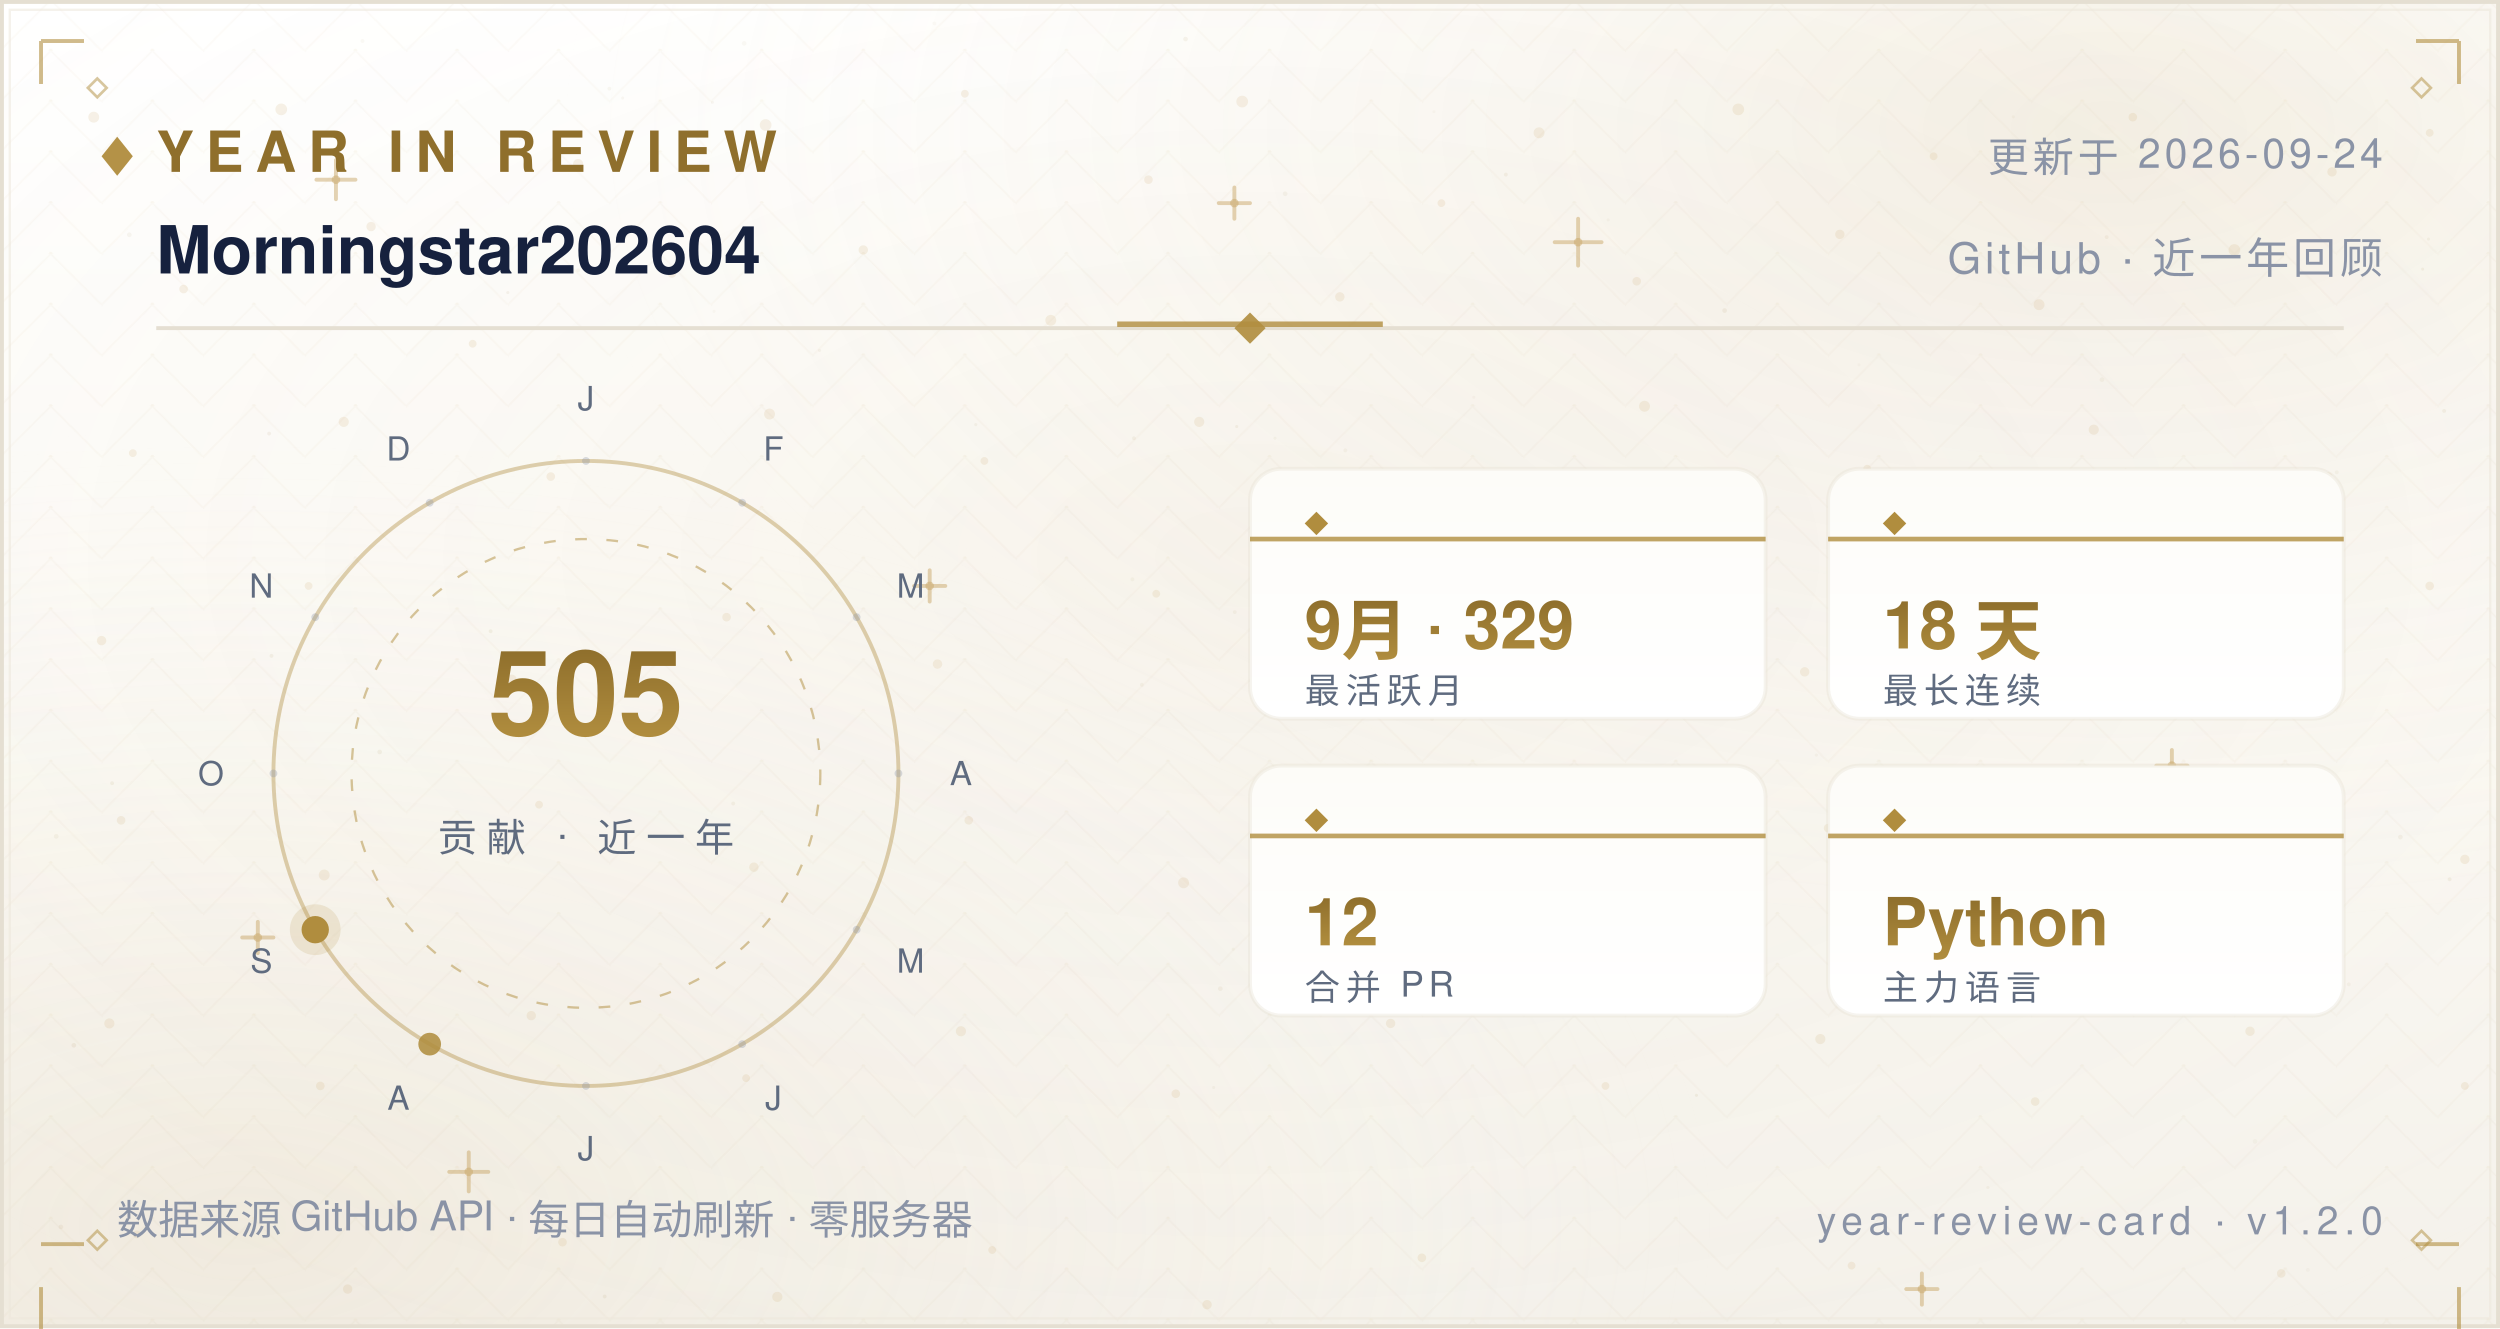
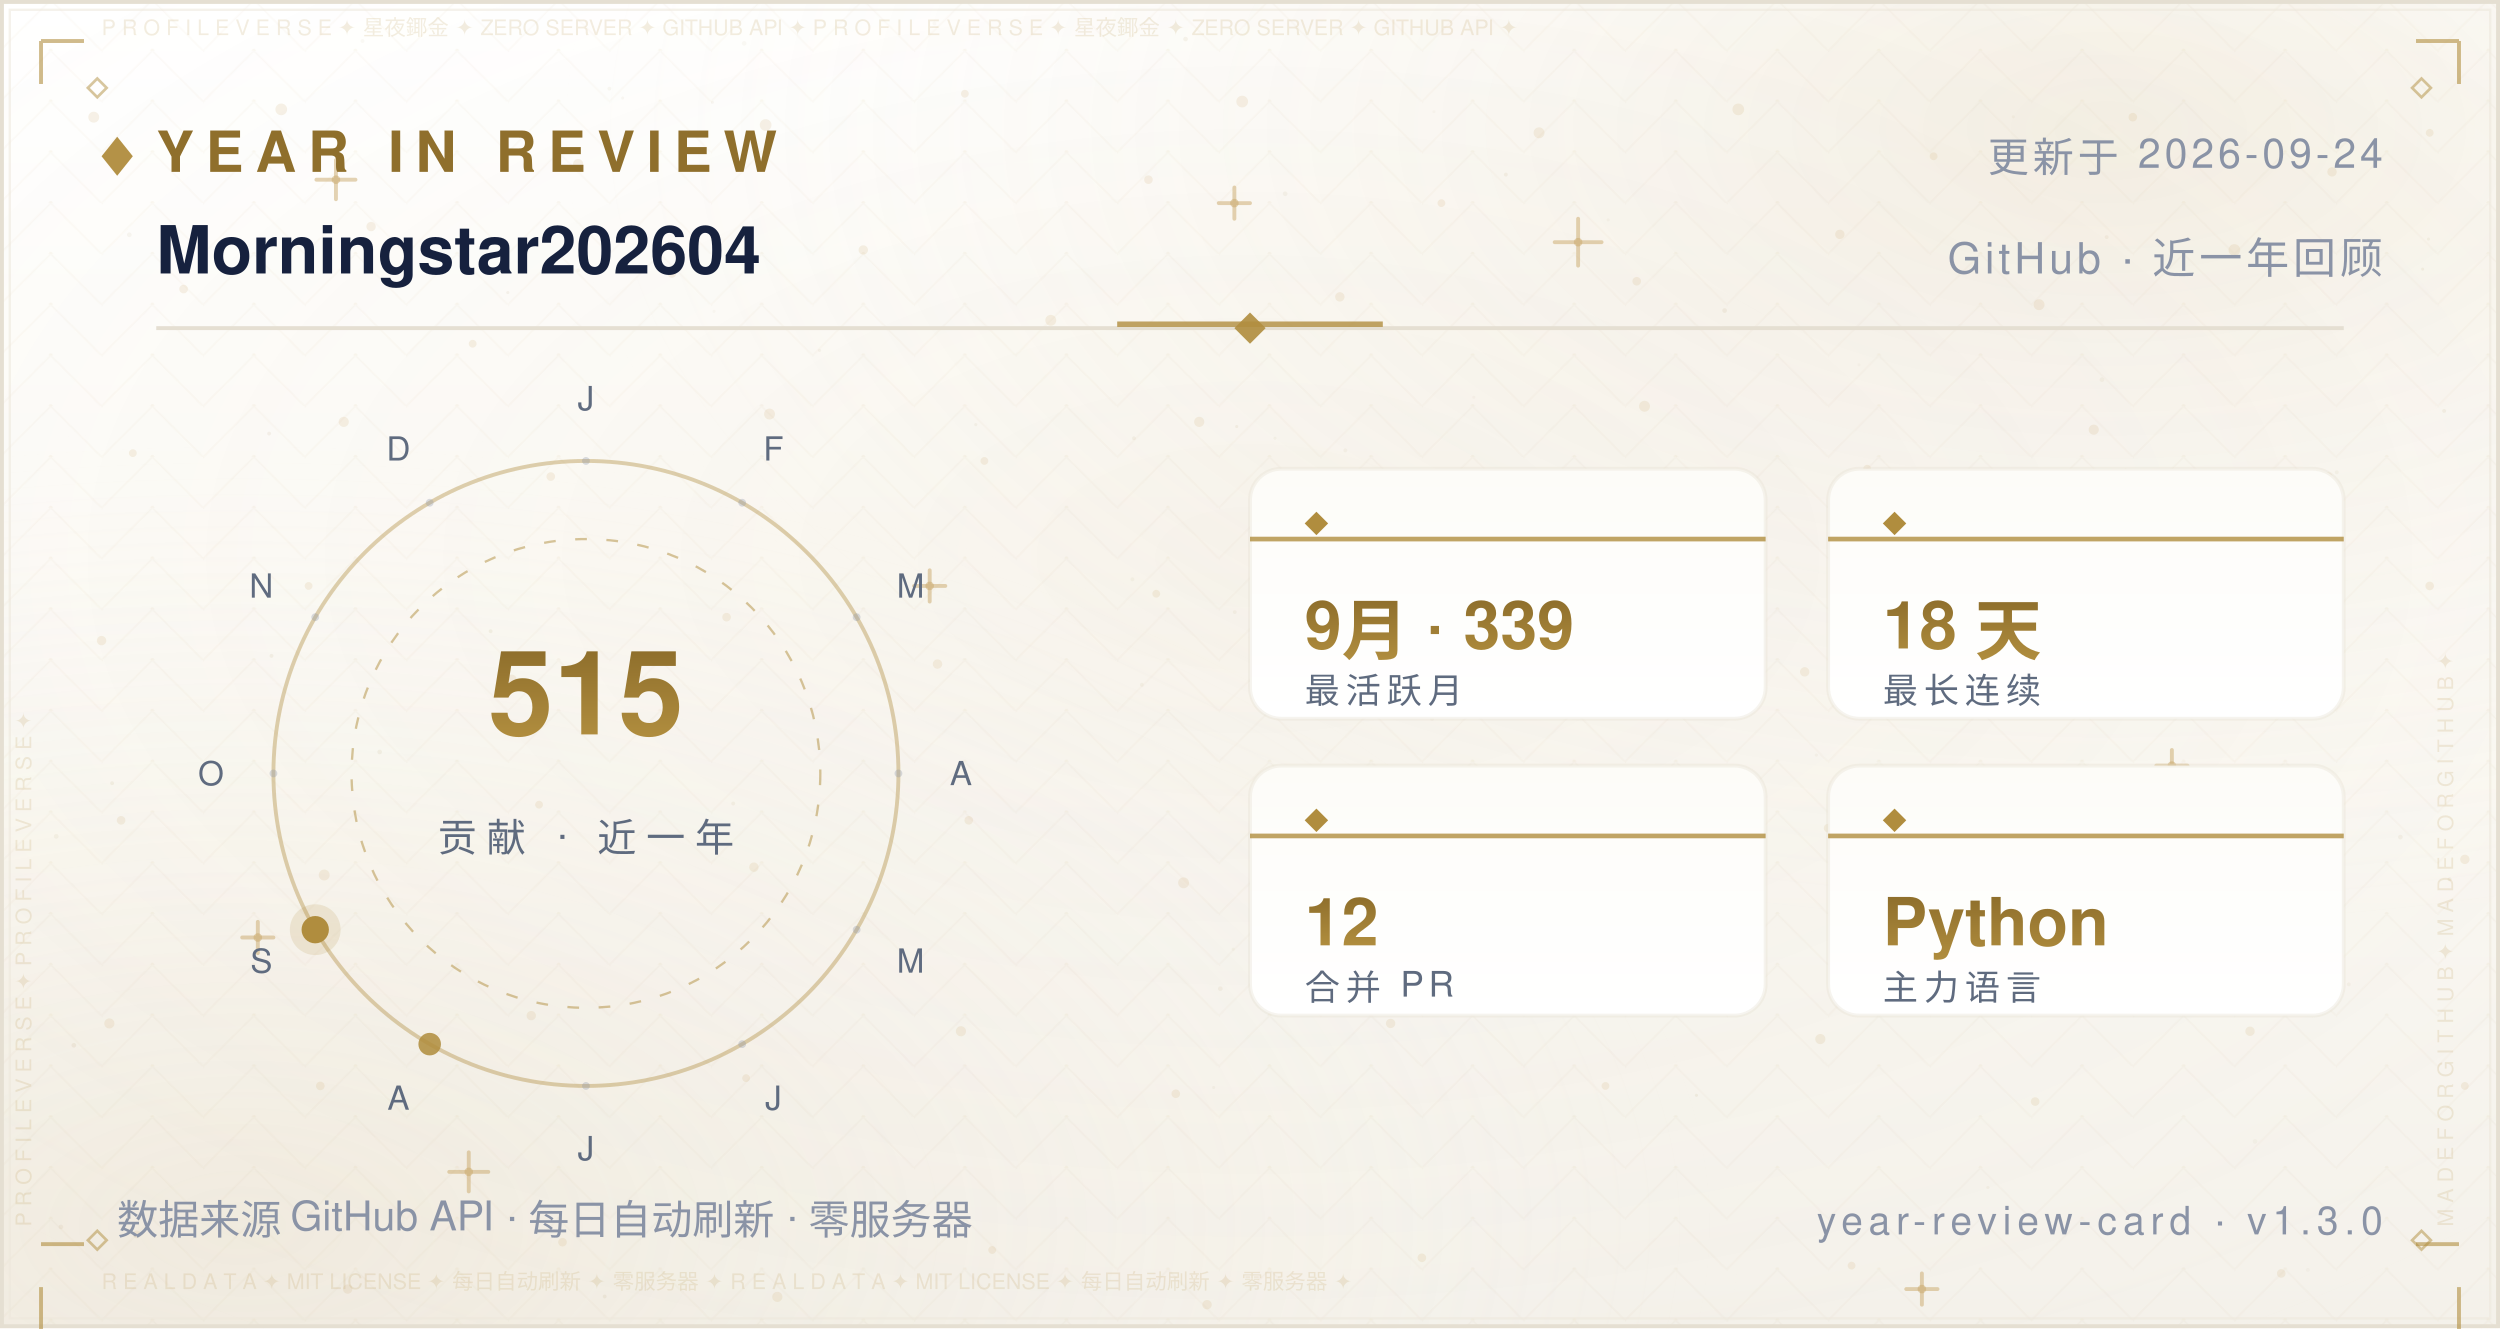
<svg xmlns="http://www.w3.org/2000/svg" width="640" height="340" viewBox="0 0 640 340" role="img" aria-label="Year in Review — Morningstar202604">
  <defs>
    <linearGradient id="bg" x1="0" y1="0" x2="0" y2="1">
      <stop offset="0" stop-color="#FFFFFF" />
      <stop offset="0.5" stop-color="#FBF9F4" />
      <stop offset="1" stop-color="#F4F1EA" />
    </linearGradient>
    <radialGradient id="nebG" cx="0.84" cy="0.10" r="0.62">
      <stop offset="0" stop-color="#B08D3E" stop-opacity="0.14" />
      <stop offset="1" stop-color="#FFFFFF" stop-opacity="0" />
    </radialGradient>
    <radialGradient id="nebB" cx="0.10" cy="0.92" r="0.60">
      <stop offset="0" stop-color="#DCCBA8" stop-opacity="0.2" />
      <stop offset="1" stop-color="#FFFFFF" stop-opacity="0" />
    </radialGradient>
    <radialGradient id="glow" cx="0.5" cy="0.42" r="0.72">
      <stop offset="0" stop-color="#B08D3E" stop-opacity="0.06" />
      <stop offset="1" stop-color="#FFFFFF" stop-opacity="0" />
    </radialGradient>
    <pattern id="fil1" width="26.0" height="13.0" patternUnits="userSpaceOnUse">
      <path d="M13.0 0 L26.0 13.0 L13.0 26.0 L0 13.0 Z" fill="none" stroke="#B08D3E" stroke-width="0.5" opacity="0.035" />
      <circle cx="13.0" cy="13.0" r="0.55" fill="#B08D3E" opacity="0.056" />
      <circle cx="0" cy="0" r="0.35" fill="#B08D3E" opacity="0.035" />
    </pattern>
  </defs>
  <rect width="640" height="340" fill="url(#bg)" />
  <rect width="640" height="340" fill="url(#nebG)" />
  <rect width="640" height="340" fill="url(#nebB)" />
  <rect width="640" height="340" fill="url(#glow)" />
  <rect width="640" height="340" fill="url(#fil1)" />
  <circle cx="24" cy="30" r="1.4" fill="#C9A86A" opacity="0.16" />
  <circle cx="47" cy="74" r="1.1" fill="#C9A86A" opacity="0.16" />
  <circle cx="72" cy="28" r="1.5" fill="#C9A86A" opacity="0.16" />
  <circle cx="95" cy="58" r="1.2" fill="#C9A86A" opacity="0.16" />
  <circle cx="121" cy="88" r="1" fill="#C9A86A" opacity="0.16" />
  <circle cx="148" cy="42" r="1.3" fill="#C9A86A" opacity="0.16" />
  <circle cx="172" cy="70" r="1.1" fill="#C9A86A" opacity="0.16" />
  <circle cx="196" cy="32" r="1.5" fill="#C9A86A" opacity="0.16" />
  <circle cx="221" cy="64" r="1.2" fill="#C9A86A" opacity="0.16" />
  <circle cx="247" cy="24" r="1" fill="#C9A86A" opacity="0.16" />
  <circle cx="269" cy="82" r="1.4" fill="#C9A86A" opacity="0.16" />
  <circle cx="294" cy="46" r="1.1" fill="#C9A86A" opacity="0.16" />
  <circle cx="318" cy="26" r="1.5" fill="#C9A86A" opacity="0.16" />
  <circle cx="343" cy="76" r="1.2" fill="#C9A86A" opacity="0.16" />
  <circle cx="369" cy="52" r="1" fill="#C9A86A" opacity="0.16" />
  <circle cx="394" cy="34" r="1.4" fill="#C9A86A" opacity="0.16" />
  <circle cx="419" cy="72" r="1.1" fill="#C9A86A" opacity="0.16" />
  <circle cx="445" cy="28" r="1.5" fill="#C9A86A" opacity="0.16" />
  <circle cx="471" cy="60" r="1.2" fill="#C9A86A" opacity="0.16" />
  <circle cx="495" cy="40" r="1" fill="#C9A86A" opacity="0.16" />
  <circle cx="522" cy="78" r="1.4" fill="#C9A86A" opacity="0.16" />
  <circle cx="546" cy="30" r="1.1" fill="#C9A86A" opacity="0.16" />
  <circle cx="572" cy="64" r="1.5" fill="#C9A86A" opacity="0.16" />
  <circle cx="597" cy="44" r="1.2" fill="#C9A86A" opacity="0.16" />
  <circle cx="622" cy="34" r="1" fill="#C9A86A" opacity="0.16" />
  <circle cx="34" cy="116" r="1" fill="#C9A86A" opacity="0.16" />
  <circle cx="88" cy="108" r="1.3" fill="#C9A86A" opacity="0.16" />
  <circle cx="141" cy="122" r="1.1" fill="#C9A86A" opacity="0.16" />
  <circle cx="197" cy="106" r="1.4" fill="#C9A86A" opacity="0.16" />
  <circle cx="252" cy="118" r="1" fill="#C9A86A" opacity="0.16" />
  <circle cx="307" cy="108" r="1.3" fill="#C9A86A" opacity="0.16" />
  <circle cx="364" cy="124" r="1.1" fill="#C9A86A" opacity="0.16" />
  <circle cx="421" cy="104" r="1.4" fill="#C9A86A" opacity="0.16" />
  <circle cx="478" cy="120" r="1" fill="#C9A86A" opacity="0.16" />
  <circle cx="536" cy="110" r="1.3" fill="#C9A86A" opacity="0.16" />
  <circle cx="596" cy="122" r="1.1" fill="#C9A86A" opacity="0.16" />
  <circle cx="26" cy="164" r="1.2" fill="#C9A86A" opacity="0.16" />
  <circle cx="79" cy="150" r="1" fill="#C9A86A" opacity="0.16" />
  <circle cx="131" cy="174" r="1.3" fill="#C9A86A" opacity="0.16" />
  <circle cx="186" cy="158" r="1.1" fill="#C9A86A" opacity="0.16" />
  <circle cx="240" cy="170" r="1.2" fill="#C9A86A" opacity="0.16" />
  <circle cx="296" cy="152" r="1" fill="#C9A86A" opacity="0.16" />
  <circle cx="351" cy="176" r="1.3" fill="#C9A86A" opacity="0.16" />
  <circle cx="406" cy="162" r="1.1" fill="#C9A86A" opacity="0.16" />
  <circle cx="462" cy="172" r="1.2" fill="#C9A86A" opacity="0.16" />
  <circle cx="518" cy="156" r="1" fill="#C9A86A" opacity="0.16" />
  <circle cx="574" cy="168" r="1.3" fill="#C9A86A" opacity="0.16" />
  <circle cx="622" cy="150" r="1.1" fill="#C9A86A" opacity="0.16" />
  <circle cx="31" cy="210" r="1.1" fill="#C9A86A" opacity="0.16" />
  <circle cx="83" cy="224" r="1.4" fill="#C9A86A" opacity="0.16" />
  <circle cx="138" cy="206" r="1" fill="#C9A86A" opacity="0.16" />
  <circle cx="193" cy="222" r="1.2" fill="#C9A86A" opacity="0.16" />
  <circle cx="248" cy="210" r="1.1" fill="#C9A86A" opacity="0.16" />
  <circle cx="303" cy="226" r="1.4" fill="#C9A86A" opacity="0.16" />
  <circle cx="358" cy="208" r="1" fill="#C9A86A" opacity="0.16" />
  <circle cx="413" cy="224" r="1.2" fill="#C9A86A" opacity="0.16" />
  <circle cx="468" cy="212" r="1.1" fill="#C9A86A" opacity="0.16" />
  <circle cx="524" cy="228" r="1.4" fill="#C9A86A" opacity="0.16" />
  <circle cx="578" cy="214" r="1" fill="#C9A86A" opacity="0.16" />
  <circle cx="631" cy="220" r="1.2" fill="#C9A86A" opacity="0.16" />
  <circle cx="28" cy="262" r="1.3" fill="#C9A86A" opacity="0.16" />
  <circle cx="82" cy="278" r="1.1" fill="#C9A86A" opacity="0.16" />
  <circle cx="136" cy="260" r="1.2" fill="#C9A86A" opacity="0.16" />
  <circle cx="191" cy="276" r="1" fill="#C9A86A" opacity="0.16" />
  <circle cx="246" cy="264" r="1.3" fill="#C9A86A" opacity="0.16" />
  <circle cx="301" cy="280" r="1.1" fill="#C9A86A" opacity="0.16" />
  <circle cx="356" cy="262" r="1.2" fill="#C9A86A" opacity="0.16" />
  <circle cx="411" cy="278" r="1" fill="#C9A86A" opacity="0.16" />
  <circle cx="466" cy="266" r="1.3" fill="#C9A86A" opacity="0.16" />
  <circle cx="521" cy="282" r="1.1" fill="#C9A86A" opacity="0.16" />
  <circle cx="576" cy="264" r="1.2" fill="#C9A86A" opacity="0.16" />
  <circle cx="631" cy="278" r="1" fill="#C9A86A" opacity="0.16" />
  <circle cx="35" cy="316" r="1" fill="#C9A86A" opacity="0.16" />
  <circle cx="89" cy="330" r="1.2" fill="#C9A86A" opacity="0.16" />
  <circle cx="144" cy="318" r="1.1" fill="#C9A86A" opacity="0.16" />
  <circle cx="199" cy="332" r="1.3" fill="#C9A86A" opacity="0.16" />
  <circle cx="254" cy="320" r="1" fill="#C9A86A" opacity="0.16" />
  <circle cx="309" cy="334" r="1.2" fill="#C9A86A" opacity="0.16" />
  <circle cx="364" cy="322" r="1.1" fill="#C9A86A" opacity="0.16" />
  <circle cx="474" cy="324" r="1" fill="#C9A86A" opacity="0.16" />
  <circle cx="584" cy="326" r="1.1" fill="#C9A86A" opacity="0.16" />
  <path d="M81.0 46.0 H91.0 M86.0 41.0 V51.0" stroke="#C9A86A" stroke-width="1" stroke-linecap="round" opacity="0.5" />
  <circle cx="86.0" cy="46.0" r="1.1" fill="#C9A86A" opacity="0.5" />
  <path d="M234.0 150.0 H242.0 M238.0 146.0 V154.0" stroke="#C9A86A" stroke-width="1" stroke-linecap="round" opacity="0.5" />
  <circle cx="238.0" cy="150.0" r="1.1" fill="#C9A86A" opacity="0.5" />
  <path d="M398.0 62.0 H410.0 M404.0 56.0 V68.0" stroke="#C9A86A" stroke-width="1" stroke-linecap="round" opacity="0.5" />
  <circle cx="404.0" cy="62.0" r="1.1" fill="#C9A86A" opacity="0.5" />
  <path d="M552.0 196.0 H560.0 M556.0 192.0 V200.0" stroke="#C9A86A" stroke-width="1" stroke-linecap="round" opacity="0.5" />
  <circle cx="556.0" cy="196.0" r="1.1" fill="#C9A86A" opacity="0.5" />
  <path d="M115.0 300.0 H125.0 M120.0 295.0 V305.0" stroke="#C9A86A" stroke-width="1" stroke-linecap="round" opacity="0.5" />
  <circle cx="120.0" cy="300.0" r="1.1" fill="#C9A86A" opacity="0.5" />
  <path d="M488.0 330.0 H496.0 M492.0 326.0 V334.0" stroke="#C9A86A" stroke-width="1" stroke-linecap="round" opacity="0.5" />
  <circle cx="492.0" cy="330.0" r="1.1" fill="#C9A86A" opacity="0.5" />
  <path d="M312.0 52.0 H320.0 M316.0 48.0 V56.0" stroke="#C9A86A" stroke-width="1" stroke-linecap="round" opacity="0.5" />
  <circle cx="316.0" cy="52.0" r="1.1" fill="#C9A86A" opacity="0.5" />
  <path d="M62.0 240.0 H70.0 M66.0 236.0 V244.0" stroke="#C9A86A" stroke-width="1" stroke-linecap="round" opacity="0.5" />
  <circle cx="66.0" cy="240.0" r="1.1" fill="#C9A86A" opacity="0.5" />
  <circle cx="15.6" cy="314.1" r="0.6" fill="#8F6F2C" opacity="0.067" />
  <circle cx="97.2" cy="192.5" r="0.6" fill="#8F6F2C" opacity="0.076" />
  <circle cx="538.1" cy="97.2" r="0.6" fill="#8F6F2C" opacity="0.057" />
  <circle cx="344.4" cy="115.3" r="0.5" fill="#8F6F2C" opacity="0.057" />
  <circle cx="159.4" cy="25.1" r="0.4" fill="#8F6F2C" opacity="0.048" />
  <circle cx="28.7" cy="200.5" r="0.5" fill="#8F6F2C" opacity="0.080" />
  <circle cx="209.8" cy="89.7" r="0.4" fill="#8F6F2C" opacity="0.060" />
  <circle cx="316.1" cy="156.7" r="0.5" fill="#8F6F2C" opacity="0.057" />
  <circle cx="590.8" cy="325.1" r="0.5" fill="#8F6F2C" opacity="0.037" />
  <circle cx="539.3" cy="60.7" r="0.5" fill="#8F6F2C" opacity="0.068" />
  <circle cx="385.5" cy="44.7" r="0.5" fill="#8F6F2C" opacity="0.076" />
  <circle cx="292.3" cy="175.3" r="0.5" fill="#8F6F2C" opacity="0.060" />
  <circle cx="536.7" cy="247.2" r="0.5" fill="#8F6F2C" opacity="0.046" />
  <circle cx="377.3" cy="101.7" r="0.4" fill="#8F6F2C" opacity="0.041" />
  <circle cx="92.8" cy="10.5" r="0.5" fill="#8F6F2C" opacity="0.044" />
  <circle cx="354.5" cy="206.6" r="0.5" fill="#8F6F2C" opacity="0.080" />
  <circle cx="310.7" cy="278.4" r="0.4" fill="#8F6F2C" opacity="0.054" />
  <circle cx="601.3" cy="252.0" r="0.5" fill="#8F6F2C" opacity="0.054" />
  <circle cx="18.9" cy="267.6" r="0.6" fill="#8F6F2C" opacity="0.085" />
  <circle cx="312.4" cy="253.1" r="0.6" fill="#8F6F2C" opacity="0.069" />
  <circle cx="239.2" cy="6.0" r="0.5" fill="#8F6F2C" opacity="0.036" />
  <circle cx="436.2" cy="204.6" r="0.6" fill="#8F6F2C" opacity="0.071" />
  <circle cx="329.0" cy="49.6" r="0.6" fill="#8F6F2C" opacity="0.063" />
  <circle cx="625.7" cy="105.2" r="0.5" fill="#8F6F2C" opacity="0.075" />
  <circle cx="428.8" cy="170.5" r="0.4" fill="#8F6F2C" opacity="0.065" />
  <circle cx="169.1" cy="68.0" r="0.4" fill="#8F6F2C" opacity="0.073" />
  <circle cx="586.8" cy="179.1" r="0.4" fill="#8F6F2C" opacity="0.060" />
  <circle cx="598.2" cy="120.9" r="0.5" fill="#8F6F2C" opacity="0.054" />
  <circle cx="289.9" cy="148.3" r="0.5" fill="#8F6F2C" opacity="0.053" />
  <circle cx="315.7" cy="243.0" r="0.4" fill="#8F6F2C" opacity="0.054" />
  <circle cx="154.8" cy="331.9" r="0.5" fill="#8F6F2C" opacity="0.080" />
  <circle cx="411.7" cy="56.3" r="0.4" fill="#8F6F2C" opacity="0.043" />
  <circle cx="465.0" cy="193.3" r="0.4" fill="#8F6F2C" opacity="0.048" />
  <circle cx="533.5" cy="147.7" r="0.5" fill="#8F6F2C" opacity="0.050" />
  <circle cx="621.7" cy="61.2" r="0.4" fill="#8F6F2C" opacity="0.064" />
  <circle cx="14.4" cy="214.1" r="0.6" fill="#8F6F2C" opacity="0.064" />
  <circle cx="68.9" cy="111.0" r="0.5" fill="#8F6F2C" opacity="0.076" />
  <circle cx="182.4" cy="26.2" r="0.4" fill="#8F6F2C" opacity="0.047" />
  <circle cx="125.6" cy="161.6" r="0.5" fill="#8F6F2C" opacity="0.081" />
  <circle cx="367.1" cy="28.6" r="0.4" fill="#8F6F2C" opacity="0.039" />
  <circle cx="441.5" cy="79.5" r="0.6" fill="#8F6F2C" opacity="0.085" />
  <circle cx="69.5" cy="167.9" r="0.5" fill="#8F6F2C" opacity="0.078" />
  <circle cx="627.1" cy="225.1" r="0.5" fill="#8F6F2C" opacity="0.081" />
  <circle cx="620.2" cy="68.9" r="0.4" fill="#8F6F2C" opacity="0.078" />
  <circle cx="508.9" cy="304.0" r="0.4" fill="#8F6F2C" opacity="0.055" />
  <circle cx="403.3" cy="241.3" r="0.4" fill="#8F6F2C" opacity="0.061" />
  <circle cx="381.0" cy="237.5" r="0.5" fill="#8F6F2C" opacity="0.078" />
  <circle cx="33.1" cy="60.1" r="0.6" fill="#8F6F2C" opacity="0.059" />
  <circle cx="249.8" cy="108.7" r="0.4" fill="#8F6F2C" opacity="0.066" />
  <circle cx="434.3" cy="280.4" r="0.4" fill="#8F6F2C" opacity="0.082" />
  <circle cx="437.2" cy="245.9" r="0.4" fill="#8F6F2C" opacity="0.040" />
  <circle cx="577.3" cy="292.2" r="0.6" fill="#8F6F2C" opacity="0.044" />
  <circle cx="366.6" cy="184.1" r="0.5" fill="#8F6F2C" opacity="0.044" />
  <circle cx="444.8" cy="227.1" r="0.4" fill="#8F6F2C" opacity="0.060" />
  <circle cx="316.6" cy="109.2" r="0.4" fill="#8F6F2C" opacity="0.076" />
  <circle cx="148.0" cy="69.2" r="0.5" fill="#8F6F2C" opacity="0.053" />
  <circle cx="326.4" cy="112.2" r="0.4" fill="#8F6F2C" opacity="0.054" />
  <circle cx="515.4" cy="29.9" r="0.4" fill="#8F6F2C" opacity="0.047" />
  <circle cx="182.8" cy="79.7" r="0.4" fill="#8F6F2C" opacity="0.039" />
  <circle cx="475.9" cy="93.4" r="0.4" fill="#8F6F2C" opacity="0.037" />
  <circle cx="441.8" cy="145.3" r="0.5" fill="#8F6F2C" opacity="0.057" />
  <circle cx="386.7" cy="124.3" r="0.6" fill="#8F6F2C" opacity="0.059" />
  <circle cx="303.5" cy="10.0" r="0.6" fill="#8F6F2C" opacity="0.074" />
  <circle cx="544.1" cy="120.3" r="0.4" fill="#8F6F2C" opacity="0.054" />
  <circle cx="156.0" cy="22.7" r="0.5" fill="#8F6F2C" opacity="0.051" />
  <circle cx="614.5" cy="214.3" r="0.6" fill="#8F6F2C" opacity="0.068" />
  <circle cx="397.8" cy="240.1" r="0.4" fill="#8F6F2C" opacity="0.042" />
  <circle cx="190.5" cy="11.1" r="0.6" fill="#8F6F2C" opacity="0.043" />
  <circle cx="483.0" cy="234.2" r="0.4" fill="#8F6F2C" opacity="0.085" />
  <circle cx="187.7" cy="205.7" r="0.5" fill="#8F6F2C" opacity="0.067" />
  <circle cx="290.3" cy="112.2" r="0.5" fill="#8F6F2C" opacity="0.068" />
  <circle cx="130.0" cy="74.9" r="0.4" fill="#8F6F2C" opacity="0.074" />
  <rect x="0.5" y="0.5" width="639" height="339" fill="none" stroke="#E5DFD2" stroke-width="1" />
  <rect x="2.5" y="2.5" width="635" height="335" fill="none" stroke="#EDE7DA" stroke-width="0.6" opacity="0.55" />
+   <text x="26" y="9" font-family="'Segoe UI',Helvetica,Arial,'PingFang SC','Microsoft YaHei',sans-serif" font-size="5.5" fill="#B08D3E" opacity="0.16" textLength="588">P R O F I L E   V E R S E   ✦   星夜鎁金   ✦   ZERO SERVER   ✦   GITHUB API   ✦   P R O F I L E   V E R S E   ✦   星夜鎁金   ✦   ZERO SERVER   ✦   GITHUB API   ✦   </text>
+   <text x="26" y="330" font-family="'Segoe UI',Helvetica,Arial,'PingFang SC','Microsoft YaHei',sans-serif" font-size="5.5" fill="#B08D3E" opacity="0.16" textLength="588">R E A L   D A T A   ✦   MIT LICENSE   ✦   每日自动刷新   ✦   零服务器   ✦   R E A L   D A T A   ✦   MIT LICENSE   ✦   每日自动刷新   ✦   零服务器   ✦   </text>
+   <text x="8" y="314" font-family="'Segoe UI',Helvetica,Arial,'PingFang SC','Microsoft YaHei',sans-serif" font-size="5.5" fill="#B08D3E" opacity="0.16" textLength="288" transform="rotate(-90 8 314)">P R O F I L E   V E R S E   ✦   P R O F I L E   V E R S E   ✦   </text>
+   <text x="628" y="314" font-family="'Segoe UI',Helvetica,Arial,'PingFang SC','Microsoft YaHei',sans-serif" font-size="5.5" fill="#B08D3E" opacity="0.16" textLength="288" transform="rotate(-90 628 314)">M A D E   F O R   G I T H U B   ✦   M A D E   F O R   G I T H U B   ✦   </text>
  <path d="M10.5 10.5 h11 M10.5 10.5 v11" fill="none" stroke="#B08D3E" stroke-width="1" opacity="0.6" />
  <path d="M618.5 10.5 h11 M629.5 10.5 v11" fill="none" stroke="#B08D3E" stroke-width="1" opacity="0.6" />
  <path d="M10.5 318.5 h11 M10.5 329.5 v11" fill="none" stroke="#B08D3E" stroke-width="1" opacity="0.6" />
  <path d="M618.5 318.5 h11 M629.5 329.5 v11" fill="none" stroke="#B08D3E" stroke-width="1" opacity="0.6" />
  <path d="M22.5 22.5 l2.4 -2.4 l2.4 2.4 l-2.4 2.4 z" fill="none" stroke="#B08D3E" stroke-width="0.7" opacity="0.5" />
  <path d="M617.5 22.5 l2.4 -2.4 l2.4 2.4 l-2.4 2.4 z" fill="none" stroke="#B08D3E" stroke-width="0.7" opacity="0.5" />
  <path d="M22.5 317.5 l2.4 -2.4 l2.4 2.4 l-2.4 2.4 z" fill="none" stroke="#B08D3E" stroke-width="0.7" opacity="0.5" />
  <path d="M617.5 317.5 l2.4 -2.4 l2.4 2.4 l-2.4 2.4 z" fill="none" stroke="#B08D3E" stroke-width="0.7" opacity="0.5" />
  <defs>
    <linearGradient id="pp" x1="0" y1="0" x2="0" y2="1">
      <stop offset="0" stop-color="#FDFCF8" />
      <stop offset="1" stop-color="#FFFFFF" />
    </linearGradient>
    <linearGradient id="yr" x1="0" y1="0" x2="0" y2="1">
      <stop offset="0" stop-color="#8F6F2C" />
      <stop offset="1" stop-color="#B08D3E" />
    </linearGradient>
  </defs>
  <path d="M26 40 l4 -5 l4 5 l-4 5 z" fill="#B08D3E" opacity="0.95" />
  <text x="40" y="44" font-family="'Segoe UI',Helvetica,Arial,'PingFang SC','Microsoft YaHei',sans-serif" font-size="14.5" font-weight="700" letter-spacing="3" fill="#8F6F2C">YEAR IN REVIEW</text>
  <text x="610" y="44" text-anchor="end" font-family="'Segoe UI',Helvetica,Arial,'PingFang SC','Microsoft YaHei',sans-serif" font-size="10.5" letter-spacing="1" fill="#8A93A6">更新于 2026-09-24</text>
  <text x="40" y="70" font-family="'Segoe UI',Helvetica,Arial,'PingFang SC','Microsoft YaHei',sans-serif" font-size="17" font-weight="600" fill="#16213E">Morningstar202604</text>
  <text x="610" y="70" text-anchor="end" font-family="'Segoe UI',Helvetica,Arial,'PingFang SC','Microsoft YaHei',sans-serif" font-size="11" letter-spacing="1" fill="#8A93A6">GitHub · 近一年回顾</text>
  <line x1="40" y1="84" x2="600" y2="84" stroke="#E5DFD2" stroke-width="1" />
  <line x1="286" y1="83" x2="354" y2="83" stroke="#B08D3E" stroke-width="1.4" opacity="0.8" />
  <path d="M320 80 l4 4 l-4 4 l-4 -4 z" fill="#B08D3E" opacity="0.9" />
  <circle cx="150" cy="198" r="80" fill="none" stroke="#B08D3E" stroke-width="1" opacity="0.4" />
  <circle cx="150" cy="198" r="60" fill="none" stroke="#B08D3E" stroke-width="0.6" stroke-dasharray="3 5" opacity="0.5" />
  <circle cx="150.0" cy="118.0" r="1" fill="#8A93A6" opacity="0.32" />
  <text x="150.0" y="105.0" text-anchor="middle" font-family="'Segoe UI',Helvetica,Arial,'PingFang SC','Microsoft YaHei',sans-serif" font-size="8.5" fill="#5F6B7F">J</text>
  <circle cx="190.0" cy="128.7" r="1" fill="#8A93A6" opacity="0.32" />
  <text x="198.0" y="117.9" text-anchor="middle" font-family="'Segoe UI',Helvetica,Arial,'PingFang SC','Microsoft YaHei',sans-serif" font-size="8.5" fill="#5F6B7F">F</text>
  <circle cx="219.3" cy="158.0" r="1" fill="#8A93A6" opacity="0.32" />
  <text x="233.1" y="153.0" text-anchor="middle" font-family="'Segoe UI',Helvetica,Arial,'PingFang SC','Microsoft YaHei',sans-serif" font-size="8.5" fill="#5F6B7F">M</text>
  <circle cx="230.0" cy="198.0" r="1" fill="#8A93A6" opacity="0.32" />
  <text x="246.0" y="201.0" text-anchor="middle" font-family="'Segoe UI',Helvetica,Arial,'PingFang SC','Microsoft YaHei',sans-serif" font-size="8.5" fill="#5F6B7F">A</text>
  <circle cx="219.3" cy="238.0" r="1" fill="#8A93A6" opacity="0.32" />
  <text x="233.1" y="249.0" text-anchor="middle" font-family="'Segoe UI',Helvetica,Arial,'PingFang SC','Microsoft YaHei',sans-serif" font-size="8.5" fill="#5F6B7F">M</text>
  <circle cx="190.0" cy="267.3" r="1" fill="#8A93A6" opacity="0.32" />
  <text x="198.0" y="284.1" text-anchor="middle" font-family="'Segoe UI',Helvetica,Arial,'PingFang SC','Microsoft YaHei',sans-serif" font-size="8.5" fill="#5F6B7F">J</text>
  <circle cx="150.0" cy="278.0" r="1" fill="#8A93A6" opacity="0.32" />
  <text x="150.0" y="297.0" text-anchor="middle" font-family="'Segoe UI',Helvetica,Arial,'PingFang SC','Microsoft YaHei',sans-serif" font-size="8.5" fill="#5F6B7F">J</text>
-   <circle cx="110.0" cy="267.3" r="2.91" fill="#B08D3E" opacity="0.87" />
+   <circle cx="110.0" cy="267.3" r="2.89" fill="#B08D3E" opacity="0.86" />
  <text x="102.0" y="284.1" text-anchor="middle" font-family="'Segoe UI',Helvetica,Arial,'PingFang SC','Microsoft YaHei',sans-serif" font-size="8.5" fill="#5F6B7F">A</text>
  <circle cx="80.7" cy="238.0" r="6.5" fill="#B08D3E" opacity="0.16" />
  <circle cx="80.7" cy="238.0" r="3.50" fill="#B08D3E" opacity="1.00" />
  <text x="66.9" y="249.0" text-anchor="middle" font-family="'Segoe UI',Helvetica,Arial,'PingFang SC','Microsoft YaHei',sans-serif" font-size="8.5" fill="#5F6B7F">S</text>
  <circle cx="70.0" cy="198.0" r="1" fill="#8A93A6" opacity="0.32" />
  <text x="54.0" y="201.0" text-anchor="middle" font-family="'Segoe UI',Helvetica,Arial,'PingFang SC','Microsoft YaHei',sans-serif" font-size="8.5" fill="#5F6B7F">O</text>
  <circle cx="80.7" cy="158.0" r="1" fill="#8A93A6" opacity="0.32" />
  <text x="66.9" y="153.0" text-anchor="middle" font-family="'Segoe UI',Helvetica,Arial,'PingFang SC','Microsoft YaHei',sans-serif" font-size="8.5" fill="#5F6B7F">N</text>
  <circle cx="110.0" cy="128.7" r="1" fill="#8A93A6" opacity="0.32" />
  <text x="102.0" y="117.9" text-anchor="middle" font-family="'Segoe UI',Helvetica,Arial,'PingFang SC','Microsoft YaHei',sans-serif" font-size="8.5" fill="#5F6B7F">D</text>
-   <text x="150" y="188" text-anchor="middle" font-family="'Segoe UI',Helvetica,Arial,'PingFang SC','Microsoft YaHei',sans-serif" font-size="30" font-weight="600" fill="url(#yr)">505</text>
+   <text x="150" y="188" text-anchor="middle" font-family="'Segoe UI',Helvetica,Arial,'PingFang SC','Microsoft YaHei',sans-serif" font-size="30" font-weight="600" fill="url(#yr)">515</text>
  <text x="150" y="218" text-anchor="middle" font-family="'Segoe UI',Helvetica,Arial,'PingFang SC','Microsoft YaHei',sans-serif" font-size="10" letter-spacing="2.5" fill="#5F6B7F">贡献 · 近一年</text>
  <rect x="320" y="120" width="132" height="64" rx="8" fill="url(#pp)" stroke="#E5DFD2" stroke-opacity="0.35" />
  <line x1="320" y1="138" x2="452" y2="138" stroke="#B08D3E" stroke-width="1.2" opacity="0.8" />
  <path d="M334 134 l3 -3 l3 3 l-3 3 z" fill="#B08D3E" />
-   <text x="334" y="166" font-family="'Segoe UI',Helvetica,Arial,'PingFang SC','Microsoft YaHei',sans-serif" font-size="17" font-weight="600" fill="url(#yr)">9月 · 329</text>
+   <text x="334" y="166" font-family="'Segoe UI',Helvetica,Arial,'PingFang SC','Microsoft YaHei',sans-serif" font-size="17" font-weight="600" fill="url(#yr)">9月 · 339</text>
  <text x="334" y="180" font-family="'Segoe UI',Helvetica,Arial,'PingFang SC','Microsoft YaHei',sans-serif" font-size="9" letter-spacing="1.5" fill="#5F6B7F">最活跃月</text>
  <rect x="468" y="120" width="132" height="64" rx="8" fill="url(#pp)" stroke="#E5DFD2" stroke-opacity="0.35" />
  <line x1="468" y1="138" x2="600" y2="138" stroke="#B08D3E" stroke-width="1.2" opacity="0.8" />
  <path d="M482 134 l3 -3 l3 3 l-3 3 z" fill="#B08D3E" />
  <text x="482" y="166" font-family="'Segoe UI',Helvetica,Arial,'PingFang SC','Microsoft YaHei',sans-serif" font-size="17" font-weight="600" fill="url(#yr)">18 天</text>
  <text x="482" y="180" font-family="'Segoe UI',Helvetica,Arial,'PingFang SC','Microsoft YaHei',sans-serif" font-size="9" letter-spacing="1.5" fill="#5F6B7F">最长连续</text>
  <rect x="320" y="196" width="132" height="64" rx="8" fill="url(#pp)" stroke="#E5DFD2" stroke-opacity="0.35" />
  <line x1="320" y1="214" x2="452" y2="214" stroke="#B08D3E" stroke-width="1.2" opacity="0.8" />
  <path d="M334 210 l3 -3 l3 3 l-3 3 z" fill="#B08D3E" />
  <text x="334" y="242" font-family="'Segoe UI',Helvetica,Arial,'PingFang SC','Microsoft YaHei',sans-serif" font-size="17" font-weight="600" fill="url(#yr)">12</text>
  <text x="334" y="256" font-family="'Segoe UI',Helvetica,Arial,'PingFang SC','Microsoft YaHei',sans-serif" font-size="9" letter-spacing="1.5" fill="#5F6B7F">合并 PR</text>
  <rect x="468" y="196" width="132" height="64" rx="8" fill="url(#pp)" stroke="#E5DFD2" stroke-opacity="0.35" />
  <line x1="468" y1="214" x2="600" y2="214" stroke="#B08D3E" stroke-width="1.2" opacity="0.8" />
  <path d="M482 210 l3 -3 l3 3 l-3 3 z" fill="#B08D3E" />
  <text x="482" y="242" font-family="'Segoe UI',Helvetica,Arial,'PingFang SC','Microsoft YaHei',sans-serif" font-size="17" font-weight="600" fill="url(#yr)">Python</text>
  <text x="482" y="256" font-family="'Segoe UI',Helvetica,Arial,'PingFang SC','Microsoft YaHei',sans-serif" font-size="9" letter-spacing="1.5" fill="#5F6B7F">主力语言</text>
  <text x="30" y="316" font-family="'Segoe UI',Helvetica,Arial,'PingFang SC','Microsoft YaHei',sans-serif" font-size="10.5" fill="#8A93A6">数据来源 GitHub API · 每日自动刷新 · 零服务器</text>
-   <text x="610" y="316" text-anchor="end" font-family="'Segoe UI',Helvetica,Arial,'PingFang SC','Microsoft YaHei',sans-serif" font-size="10" letter-spacing="1.5" fill="#8A93A6">year-review-card · v1.2.0</text>
+   <text x="610" y="316" text-anchor="end" font-family="'Segoe UI',Helvetica,Arial,'PingFang SC','Microsoft YaHei',sans-serif" font-size="10" letter-spacing="1.5" fill="#8A93A6">year-review-card · v1.3.0</text>
</svg>
